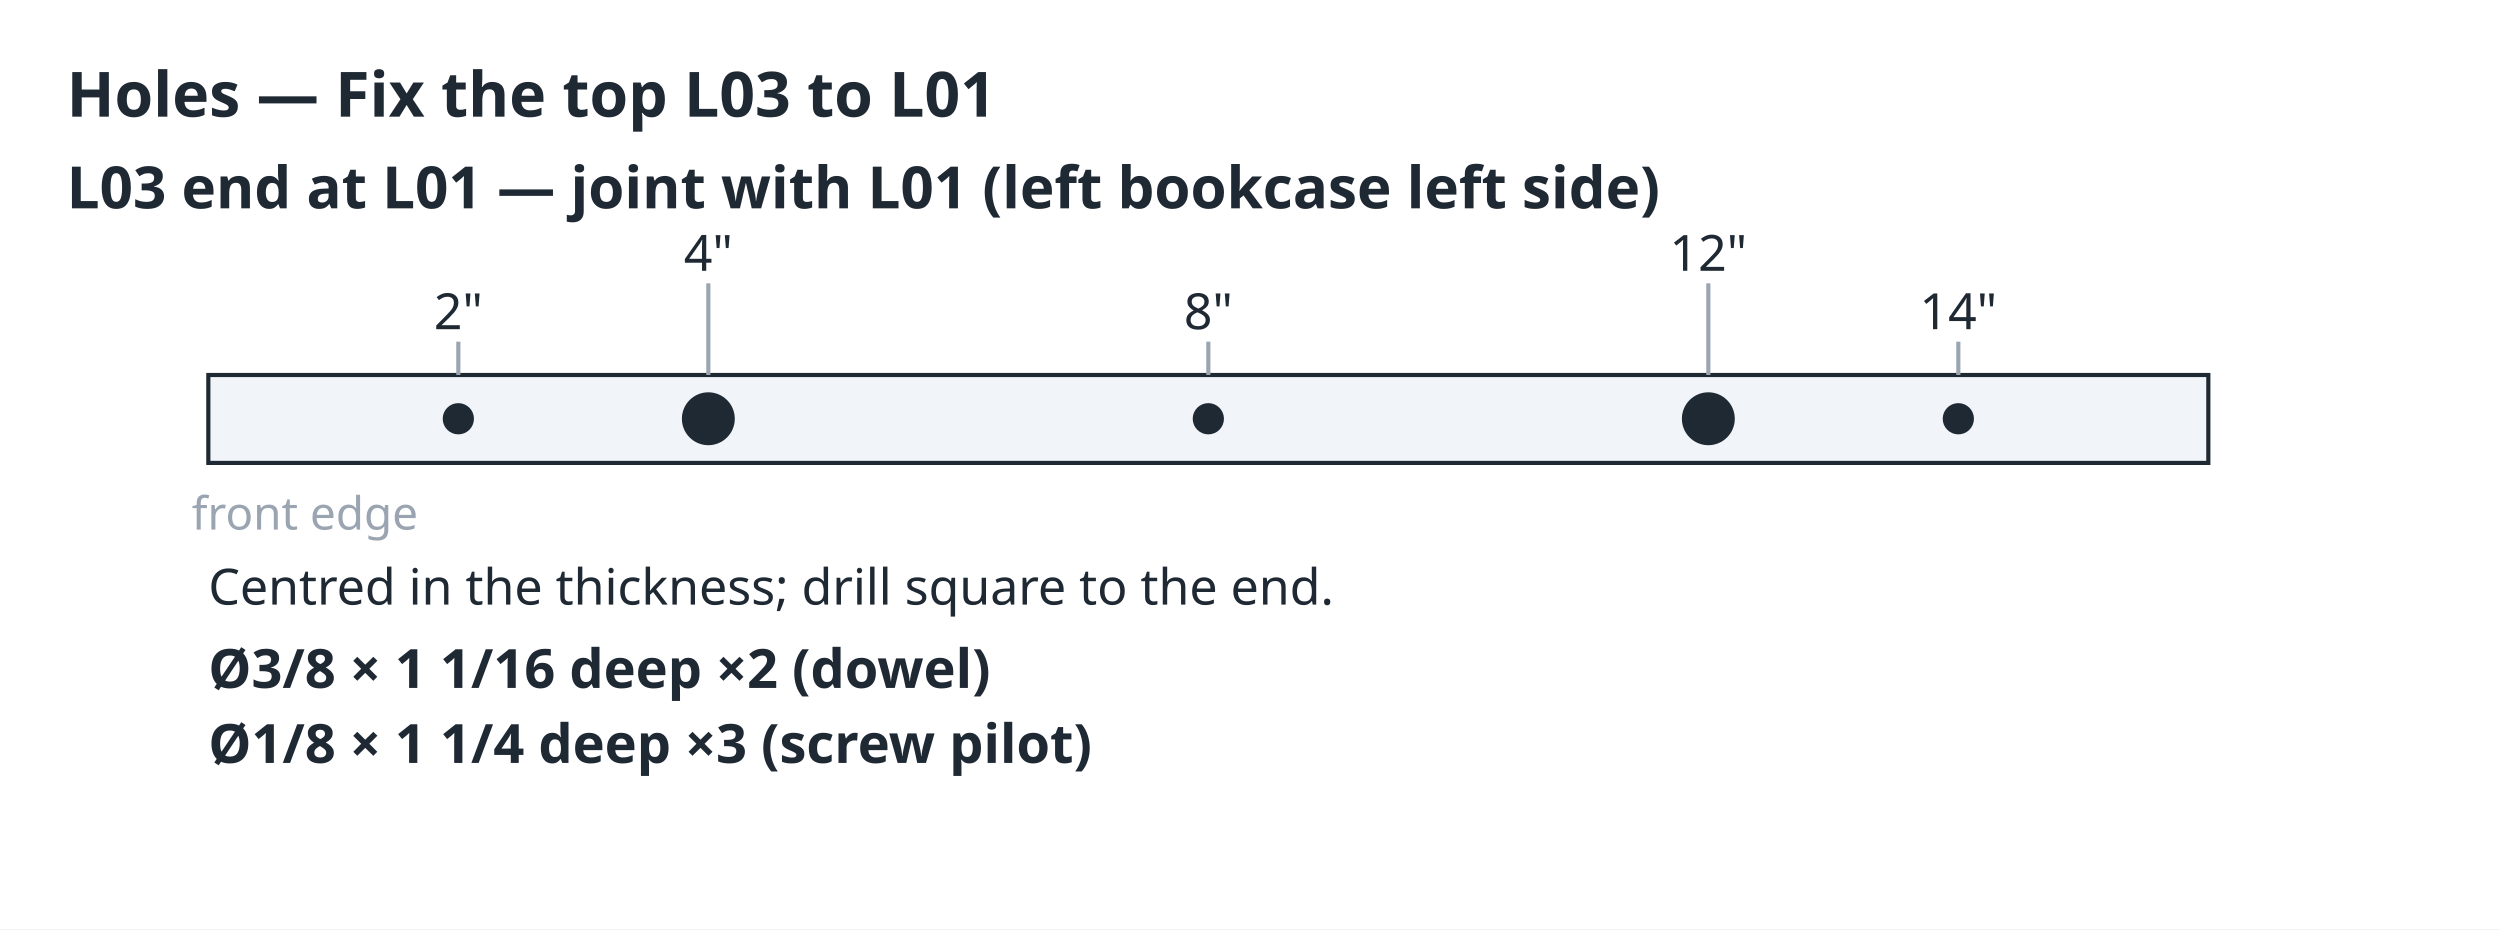
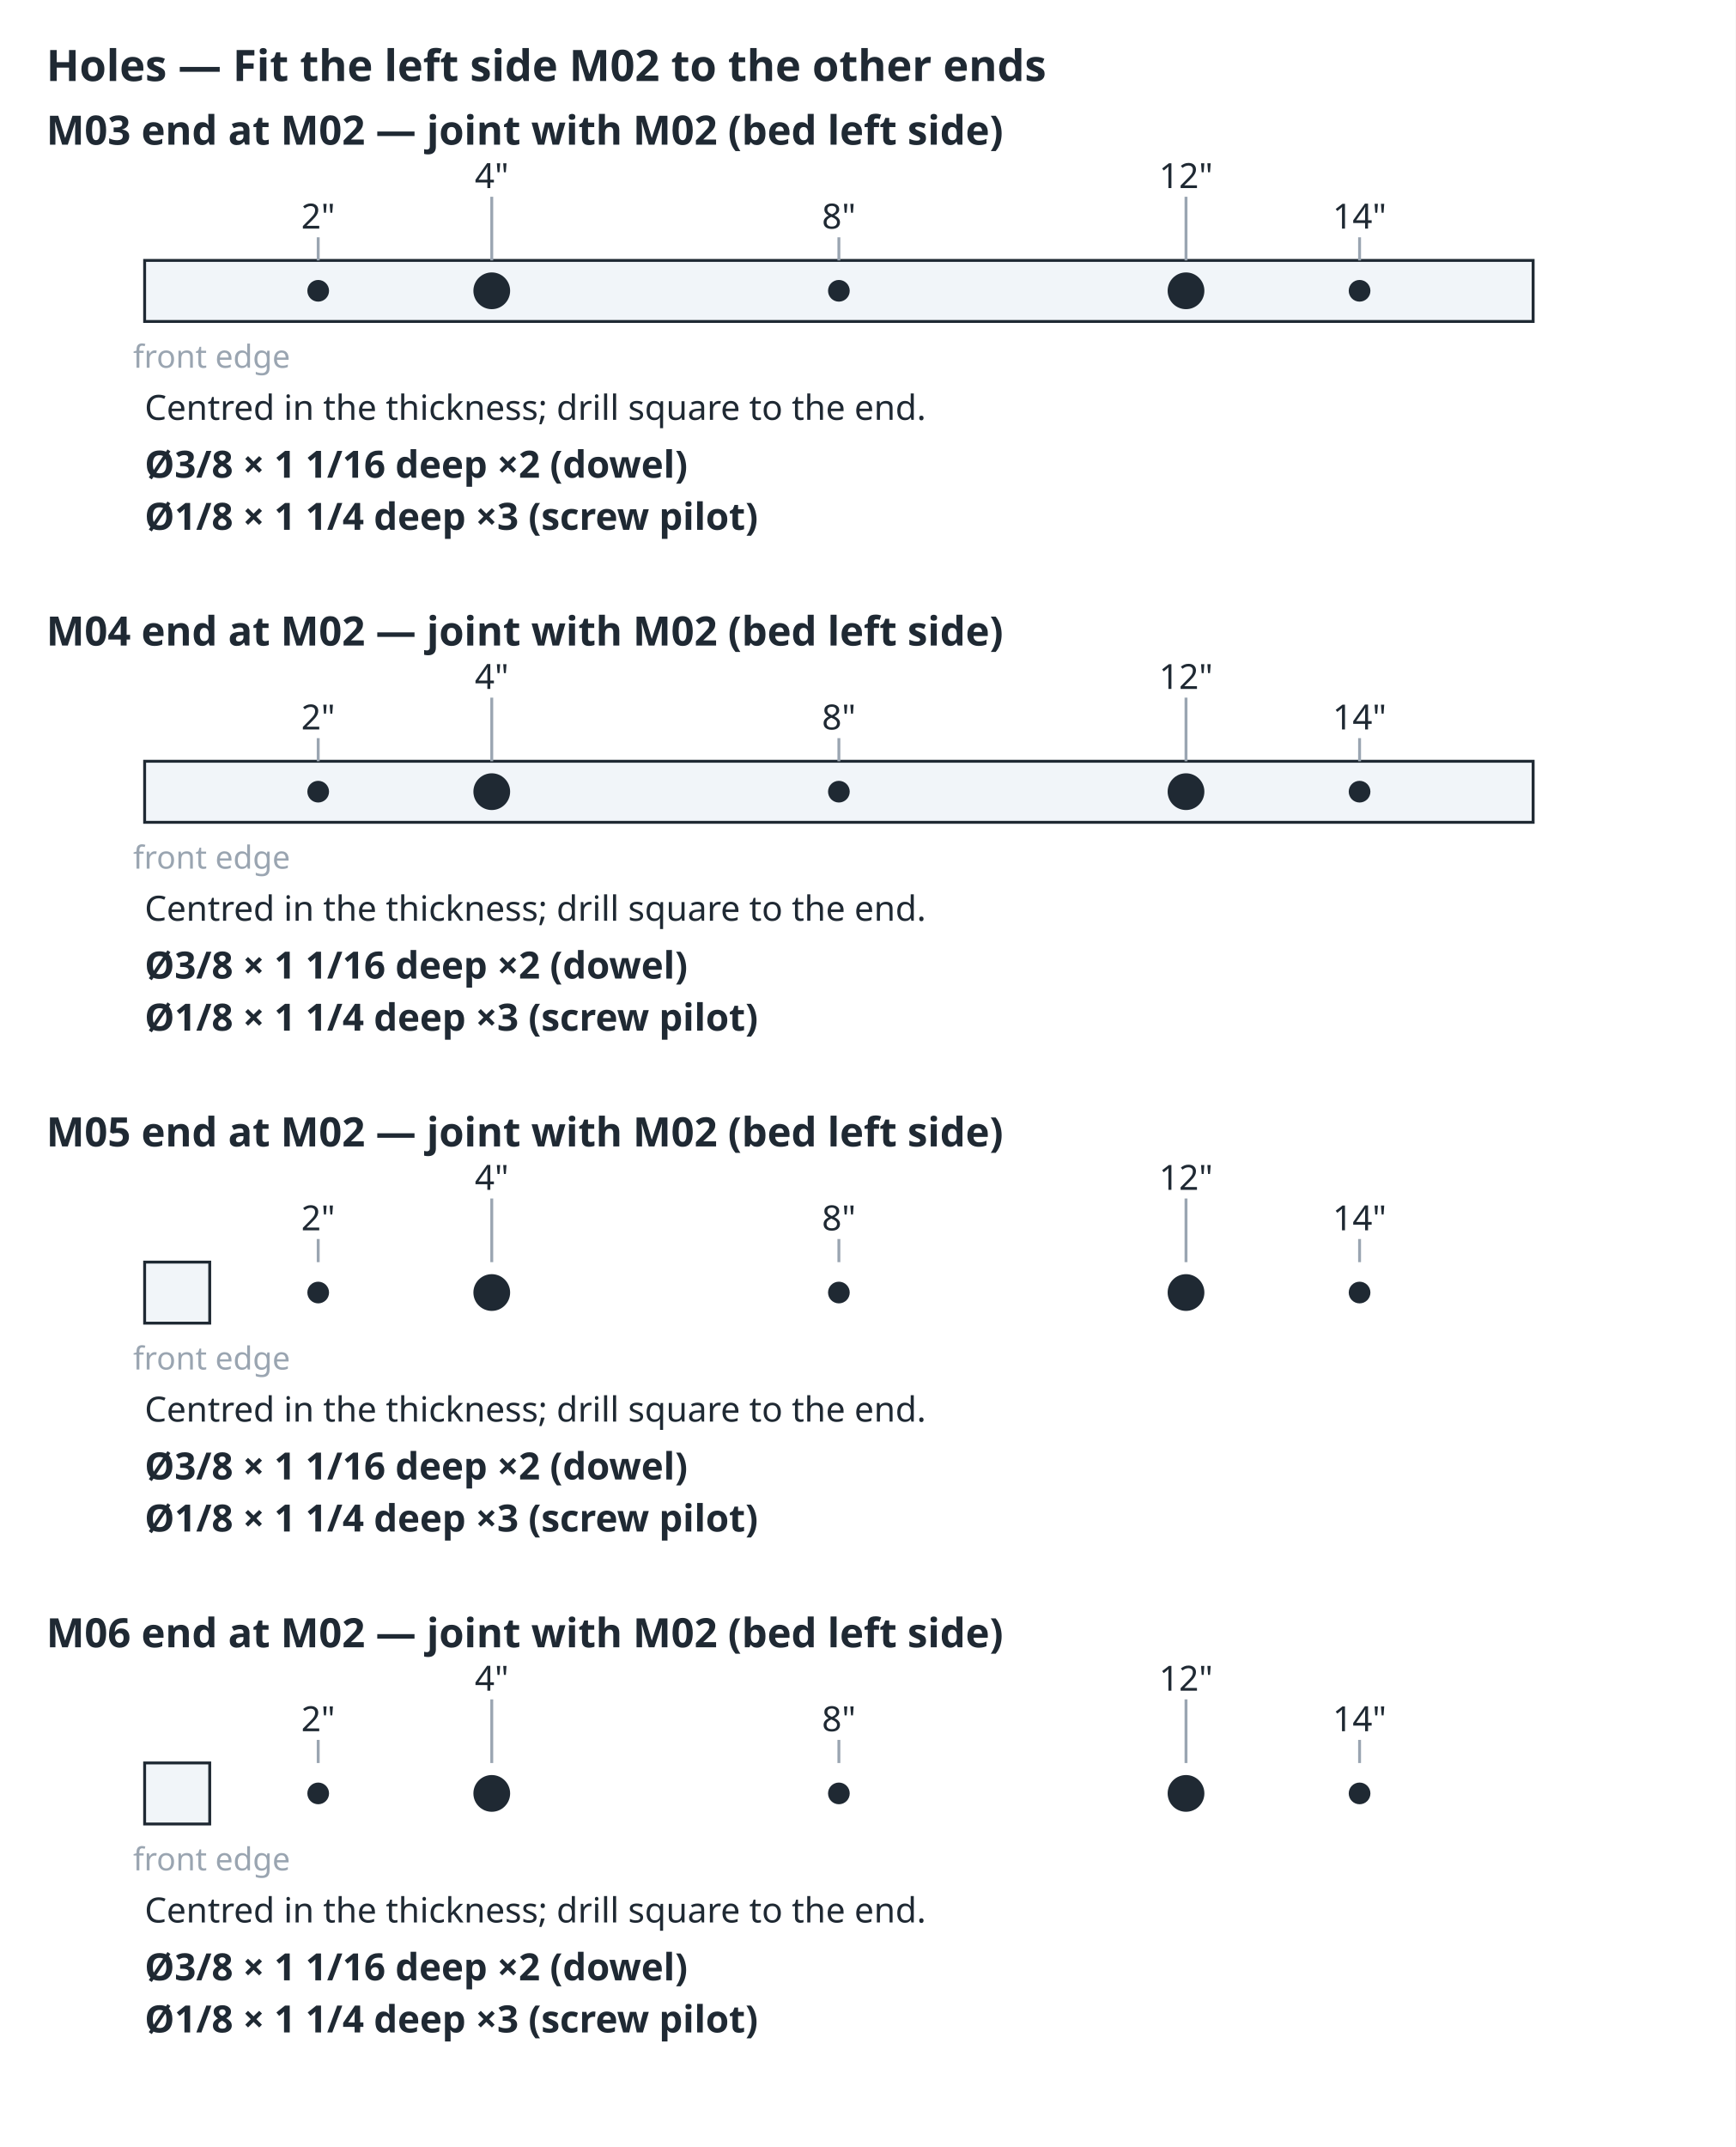
- <svg xmlns="http://www.w3.org/2000/svg" viewBox="0 0 600 223" width="600" height="223" role="img" font-family="system-ui, sans-serif">
+ <svg xmlns="http://www.w3.org/2000/svg" viewBox="0 0 600 742" width="600" height="742" role="img" font-family="system-ui, sans-serif">
  <rect width="100%" height="100%" fill="#fff" />
-   <text x="16.0" y="28.0" font-size="15" font-weight="bold" fill="#1f2933" text-anchor="start">Holes — Fix the top L03 to L01</text>
-   <text x="16.0" y="50.0" font-size="14" font-weight="bold" fill="#1f2933" text-anchor="start">L03 end at L01 — joint with L01 (left bookcase left side)</text>
+   <text x="16.0" y="28.0" font-size="15" font-weight="bold" fill="#1f2933" text-anchor="start">Holes — Fit the left side M02 to the other ends</text>
+   <text x="16.0" y="50.0" font-size="14" font-weight="bold" fill="#1f2933" text-anchor="start">M03 end at M02 — joint with M02 (bed left side)</text>
  <rect x="50" y="90" width="480.0" height="21.1" fill="#f1f5f9" stroke="#1f2933" />
  <text x="46.0" y="127.1" font-size="11" font-weight="normal" fill="#9aa5b1" text-anchor="start">front edge</text>
  <circle cx="110.0" cy="100.5" r="3.0" fill="#1f2933" stroke="#1f2933" stroke-width="1.5" />
  <line x1="110.0" y1="90.0" x2="110.0" y2="82.0" stroke="#9aa5b1" />
  <text x="110.0" y="79.0" font-size="12" font-weight="normal" fill="#1f2933" text-anchor="middle">2"</text>
  <circle cx="170.0" cy="100.5" r="5.6" fill="#1f2933" stroke="#1f2933" stroke-width="1.5" />
  <line x1="170.0" y1="90.0" x2="170.0" y2="68.0" stroke="#9aa5b1" />
  <text x="170.0" y="65.0" font-size="12" font-weight="normal" fill="#1f2933" text-anchor="middle">4"</text>
  <circle cx="290.0" cy="100.5" r="3.0" fill="#1f2933" stroke="#1f2933" stroke-width="1.5" />
  <line x1="290.0" y1="90.0" x2="290.0" y2="82.0" stroke="#9aa5b1" />
  <text x="290.0" y="79.0" font-size="12" font-weight="normal" fill="#1f2933" text-anchor="middle">8"</text>
  <circle cx="410.0" cy="100.5" r="5.6" fill="#1f2933" stroke="#1f2933" stroke-width="1.5" />
  <line x1="410.0" y1="90.0" x2="410.0" y2="68.0" stroke="#9aa5b1" />
  <text x="410.0" y="65.0" font-size="12" font-weight="normal" fill="#1f2933" text-anchor="middle">12"</text>
  <circle cx="470.0" cy="100.5" r="3.0" fill="#1f2933" stroke="#1f2933" stroke-width="1.5" />
  <line x1="470.0" y1="90.0" x2="470.0" y2="82.0" stroke="#9aa5b1" />
  <text x="470.0" y="79.0" font-size="12" font-weight="normal" fill="#1f2933" text-anchor="middle">14"</text>
  <text x="50.0" y="145.1" font-size="12" font-weight="normal" fill="#1f2933" text-anchor="start">Centred in the thickness; drill square to the end.</text>
  <text x="50.0" y="165.1" font-size="13" font-weight="bold" fill="#1f2933" text-anchor="start">Ø3/8 × 1 1/16 deep  ×2 (dowel)</text>
  <text x="50.0" y="183.1" font-size="13" font-weight="bold" fill="#1f2933" text-anchor="start">Ø1/8 × 1 1/4 deep  ×3 (screw pilot)</text>
+   <text x="16.0" y="223.1" font-size="14" font-weight="bold" fill="#1f2933" text-anchor="start">M04 end at M02 — joint with M02 (bed left side)</text>
+   <rect x="50" y="263.09" width="480.0" height="21.1" fill="#f1f5f9" stroke="#1f2933" />
+   <text x="46.0" y="300.2" font-size="11" font-weight="normal" fill="#9aa5b1" text-anchor="start">front edge</text>
+   <circle cx="110.0" cy="273.6" r="3.0" fill="#1f2933" stroke="#1f2933" stroke-width="1.5" />
+   <line x1="110.0" y1="263.1" x2="110.0" y2="255.1" stroke="#9aa5b1" />
+   <text x="110.0" y="252.1" font-size="12" font-weight="normal" fill="#1f2933" text-anchor="middle">2"</text>
+   <circle cx="170.0" cy="273.6" r="5.6" fill="#1f2933" stroke="#1f2933" stroke-width="1.5" />
+   <line x1="170.0" y1="263.1" x2="170.0" y2="241.1" stroke="#9aa5b1" />
+   <text x="170.0" y="238.1" font-size="12" font-weight="normal" fill="#1f2933" text-anchor="middle">4"</text>
+   <circle cx="290.0" cy="273.6" r="3.0" fill="#1f2933" stroke="#1f2933" stroke-width="1.5" />
+   <line x1="290.0" y1="263.1" x2="290.0" y2="255.1" stroke="#9aa5b1" />
+   <text x="290.0" y="252.1" font-size="12" font-weight="normal" fill="#1f2933" text-anchor="middle">8"</text>
+   <circle cx="410.0" cy="273.6" r="5.6" fill="#1f2933" stroke="#1f2933" stroke-width="1.5" />
+   <line x1="410.0" y1="263.1" x2="410.0" y2="241.1" stroke="#9aa5b1" />
+   <text x="410.0" y="238.1" font-size="12" font-weight="normal" fill="#1f2933" text-anchor="middle">12"</text>
+   <circle cx="470.0" cy="273.6" r="3.0" fill="#1f2933" stroke="#1f2933" stroke-width="1.5" />
+   <line x1="470.0" y1="263.1" x2="470.0" y2="255.1" stroke="#9aa5b1" />
+   <text x="470.0" y="252.1" font-size="12" font-weight="normal" fill="#1f2933" text-anchor="middle">14"</text>
+   <text x="50.0" y="318.2" font-size="12" font-weight="normal" fill="#1f2933" text-anchor="start">Centred in the thickness; drill square to the end.</text>
+   <text x="50.0" y="338.2" font-size="13" font-weight="bold" fill="#1f2933" text-anchor="start">Ø3/8 × 1 1/16 deep  ×2 (dowel)</text>
+   <text x="50.0" y="356.2" font-size="13" font-weight="bold" fill="#1f2933" text-anchor="start">Ø1/8 × 1 1/4 deep  ×3 (screw pilot)</text>
+   <text x="16.0" y="396.2" font-size="14" font-weight="bold" fill="#1f2933" text-anchor="start">M05 end at M02 — joint with M02 (bed left side)</text>
+   <rect x="50" y="436.18" width="22.5" height="21.1" fill="#f1f5f9" stroke="#1f2933" />
+   <text x="46.0" y="473.3" font-size="11" font-weight="normal" fill="#9aa5b1" text-anchor="start">front edge</text>
+   <circle cx="110.0" cy="446.7" r="3.0" fill="#1f2933" stroke="#1f2933" stroke-width="1.5" />
+   <line x1="110.0" y1="436.2" x2="110.0" y2="428.2" stroke="#9aa5b1" />
+   <text x="110.0" y="425.2" font-size="12" font-weight="normal" fill="#1f2933" text-anchor="middle">2"</text>
+   <circle cx="170.0" cy="446.7" r="5.6" fill="#1f2933" stroke="#1f2933" stroke-width="1.5" />
+   <line x1="170.0" y1="436.2" x2="170.0" y2="414.2" stroke="#9aa5b1" />
+   <text x="170.0" y="411.2" font-size="12" font-weight="normal" fill="#1f2933" text-anchor="middle">4"</text>
+   <circle cx="290.0" cy="446.7" r="3.0" fill="#1f2933" stroke="#1f2933" stroke-width="1.5" />
+   <line x1="290.0" y1="436.2" x2="290.0" y2="428.2" stroke="#9aa5b1" />
+   <text x="290.0" y="425.2" font-size="12" font-weight="normal" fill="#1f2933" text-anchor="middle">8"</text>
+   <circle cx="410.0" cy="446.7" r="5.6" fill="#1f2933" stroke="#1f2933" stroke-width="1.5" />
+   <line x1="410.0" y1="436.2" x2="410.0" y2="414.2" stroke="#9aa5b1" />
+   <text x="410.0" y="411.2" font-size="12" font-weight="normal" fill="#1f2933" text-anchor="middle">12"</text>
+   <circle cx="470.0" cy="446.7" r="3.0" fill="#1f2933" stroke="#1f2933" stroke-width="1.5" />
+   <line x1="470.0" y1="436.2" x2="470.0" y2="428.2" stroke="#9aa5b1" />
+   <text x="470.0" y="425.2" font-size="12" font-weight="normal" fill="#1f2933" text-anchor="middle">14"</text>
+   <text x="50.0" y="491.3" font-size="12" font-weight="normal" fill="#1f2933" text-anchor="start">Centred in the thickness; drill square to the end.</text>
+   <text x="50.0" y="511.3" font-size="13" font-weight="bold" fill="#1f2933" text-anchor="start">Ø3/8 × 1 1/16 deep  ×2 (dowel)</text>
+   <text x="50.0" y="529.3" font-size="13" font-weight="bold" fill="#1f2933" text-anchor="start">Ø1/8 × 1 1/4 deep  ×3 (screw pilot)</text>
+   <text x="16.0" y="569.3" font-size="14" font-weight="bold" fill="#1f2933" text-anchor="start">M06 end at M02 — joint with M02 (bed left side)</text>
+   <rect x="50" y="609.27" width="22.5" height="21.1" fill="#f1f5f9" stroke="#1f2933" />
+   <text x="46.0" y="646.4" font-size="11" font-weight="normal" fill="#9aa5b1" text-anchor="start">front edge</text>
+   <circle cx="110.0" cy="619.8" r="3.0" fill="#1f2933" stroke="#1f2933" stroke-width="1.5" />
+   <line x1="110.0" y1="609.3" x2="110.0" y2="601.3" stroke="#9aa5b1" />
+   <text x="110.0" y="598.3" font-size="12" font-weight="normal" fill="#1f2933" text-anchor="middle">2"</text>
+   <circle cx="170.0" cy="619.8" r="5.6" fill="#1f2933" stroke="#1f2933" stroke-width="1.5" />
+   <line x1="170.0" y1="609.3" x2="170.0" y2="587.3" stroke="#9aa5b1" />
+   <text x="170.0" y="584.3" font-size="12" font-weight="normal" fill="#1f2933" text-anchor="middle">4"</text>
+   <circle cx="290.0" cy="619.8" r="3.0" fill="#1f2933" stroke="#1f2933" stroke-width="1.5" />
+   <line x1="290.0" y1="609.3" x2="290.0" y2="601.3" stroke="#9aa5b1" />
+   <text x="290.0" y="598.3" font-size="12" font-weight="normal" fill="#1f2933" text-anchor="middle">8"</text>
+   <circle cx="410.0" cy="619.8" r="5.6" fill="#1f2933" stroke="#1f2933" stroke-width="1.5" />
+   <line x1="410.0" y1="609.3" x2="410.0" y2="587.3" stroke="#9aa5b1" />
+   <text x="410.0" y="584.3" font-size="12" font-weight="normal" fill="#1f2933" text-anchor="middle">12"</text>
+   <circle cx="470.0" cy="619.8" r="3.0" fill="#1f2933" stroke="#1f2933" stroke-width="1.5" />
+   <line x1="470.0" y1="609.3" x2="470.0" y2="601.3" stroke="#9aa5b1" />
+   <text x="470.0" y="598.3" font-size="12" font-weight="normal" fill="#1f2933" text-anchor="middle">14"</text>
+   <text x="50.0" y="664.4" font-size="12" font-weight="normal" fill="#1f2933" text-anchor="start">Centred in the thickness; drill square to the end.</text>
+   <text x="50.0" y="684.4" font-size="13" font-weight="bold" fill="#1f2933" text-anchor="start">Ø3/8 × 1 1/16 deep  ×2 (dowel)</text>
+   <text x="50.0" y="702.4" font-size="13" font-weight="bold" fill="#1f2933" text-anchor="start">Ø1/8 × 1 1/4 deep  ×3 (screw pilot)</text>
</svg>
